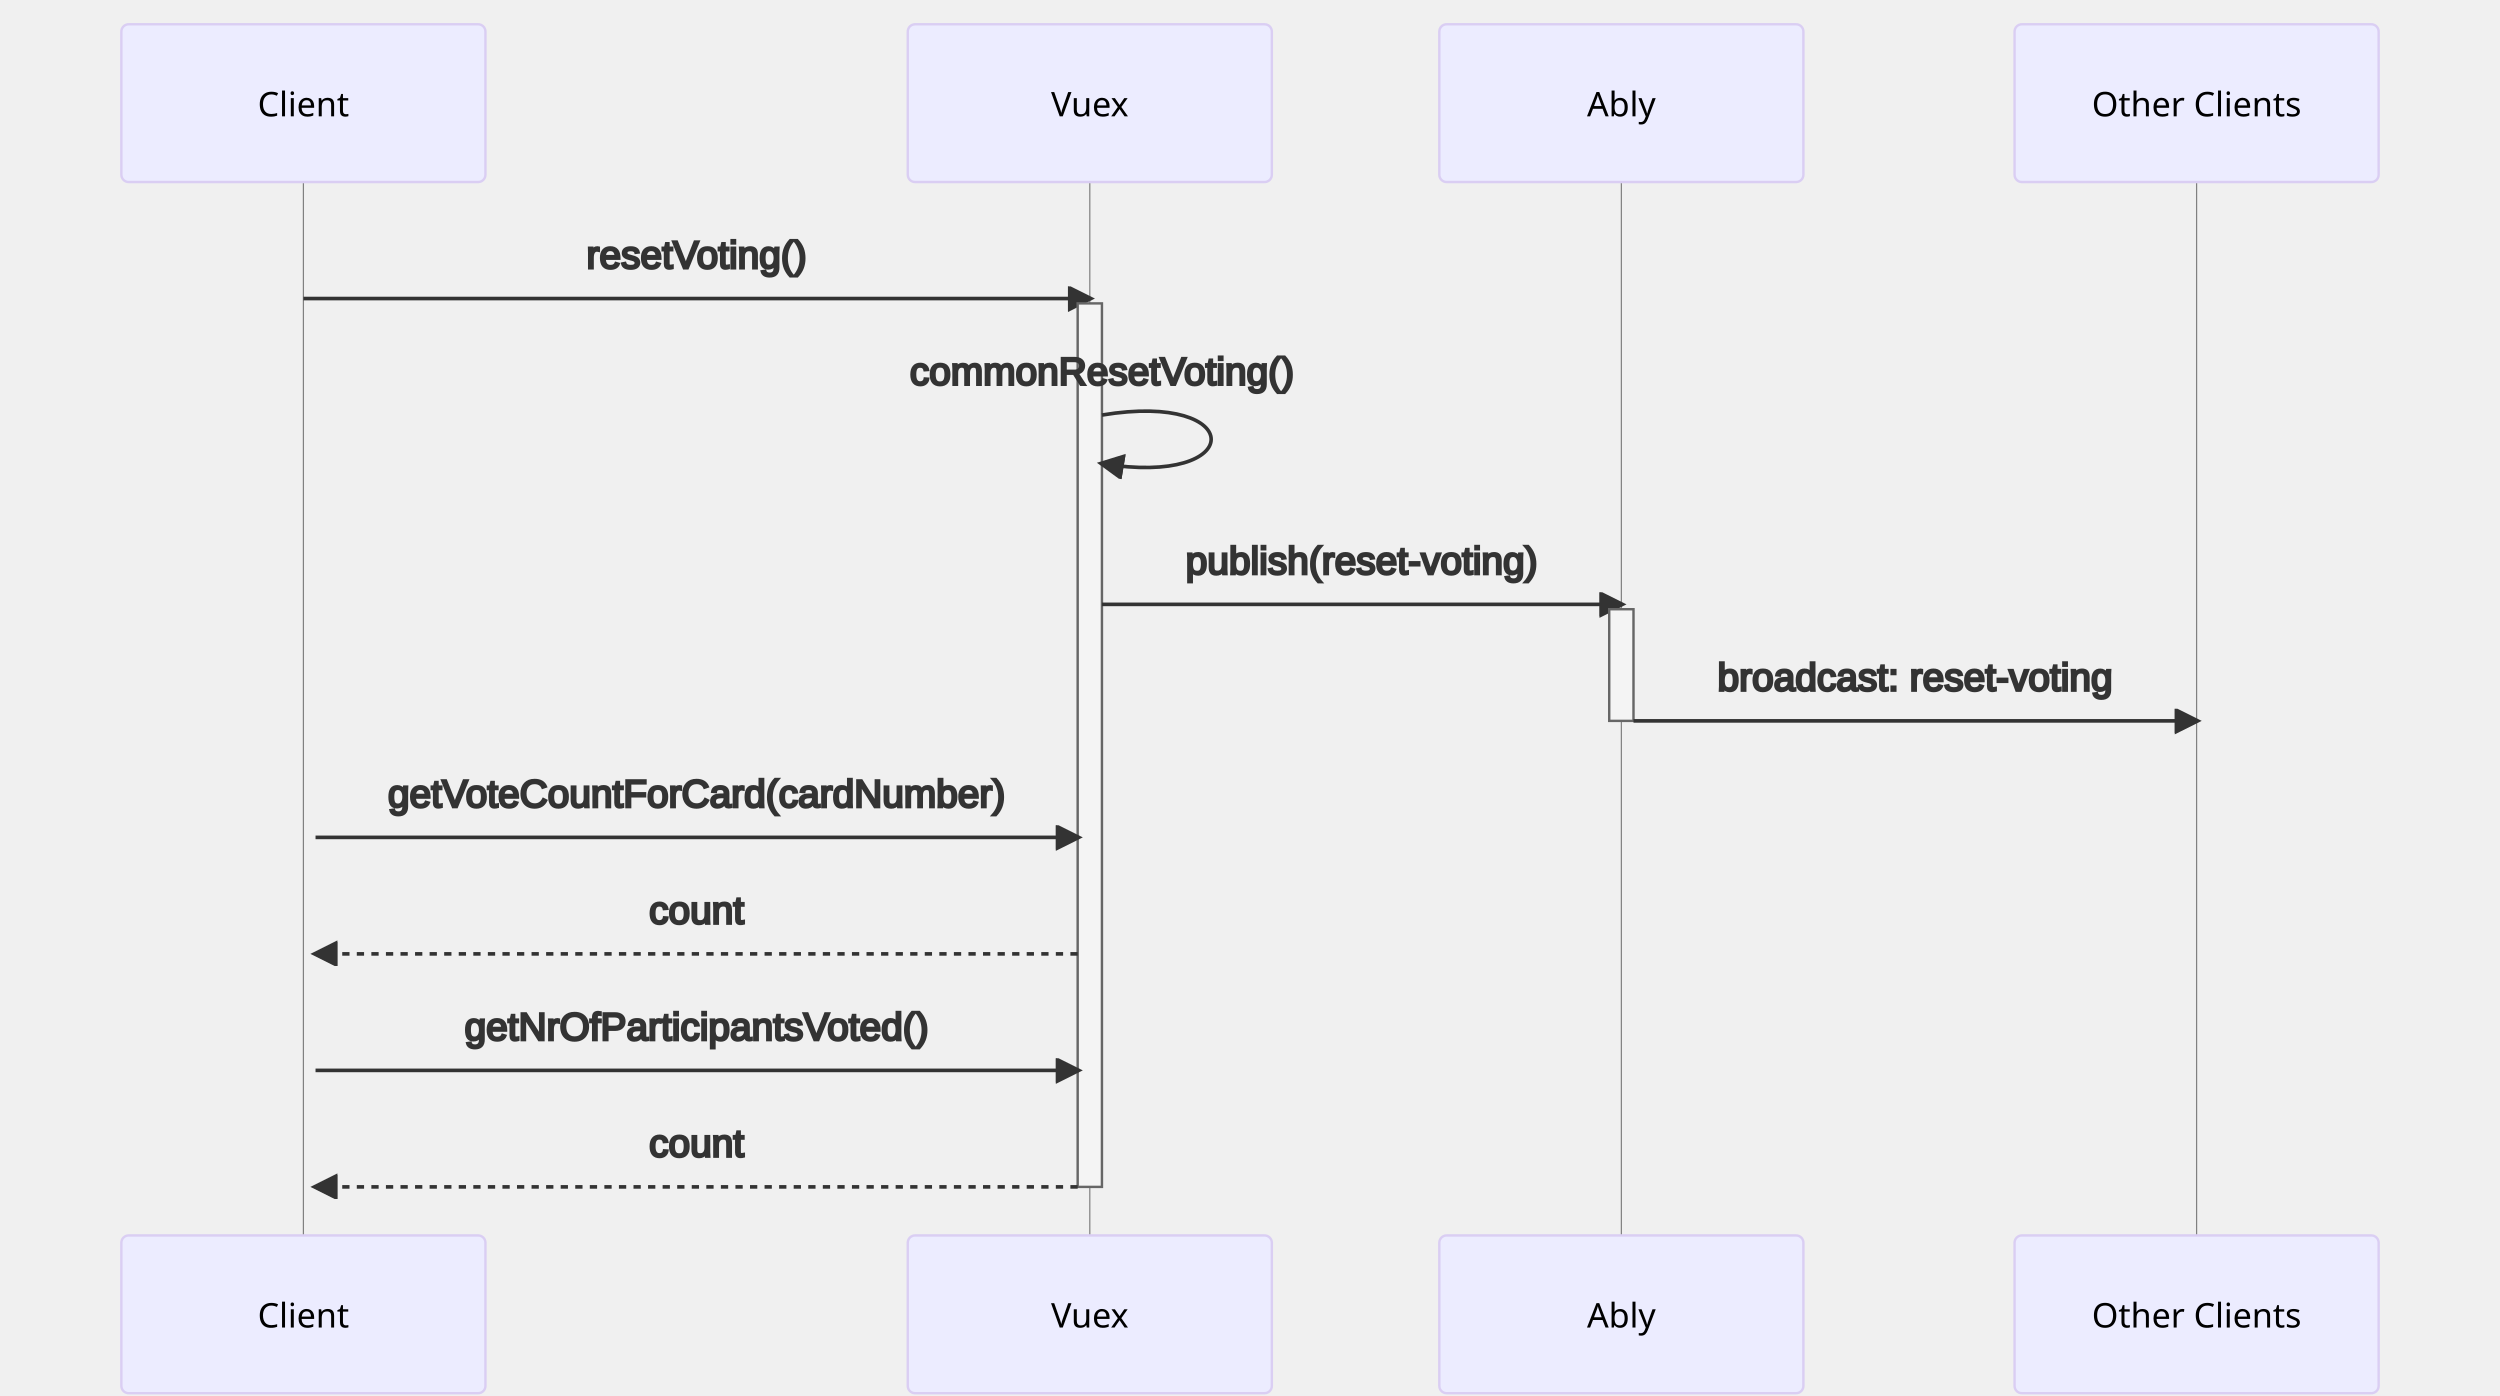
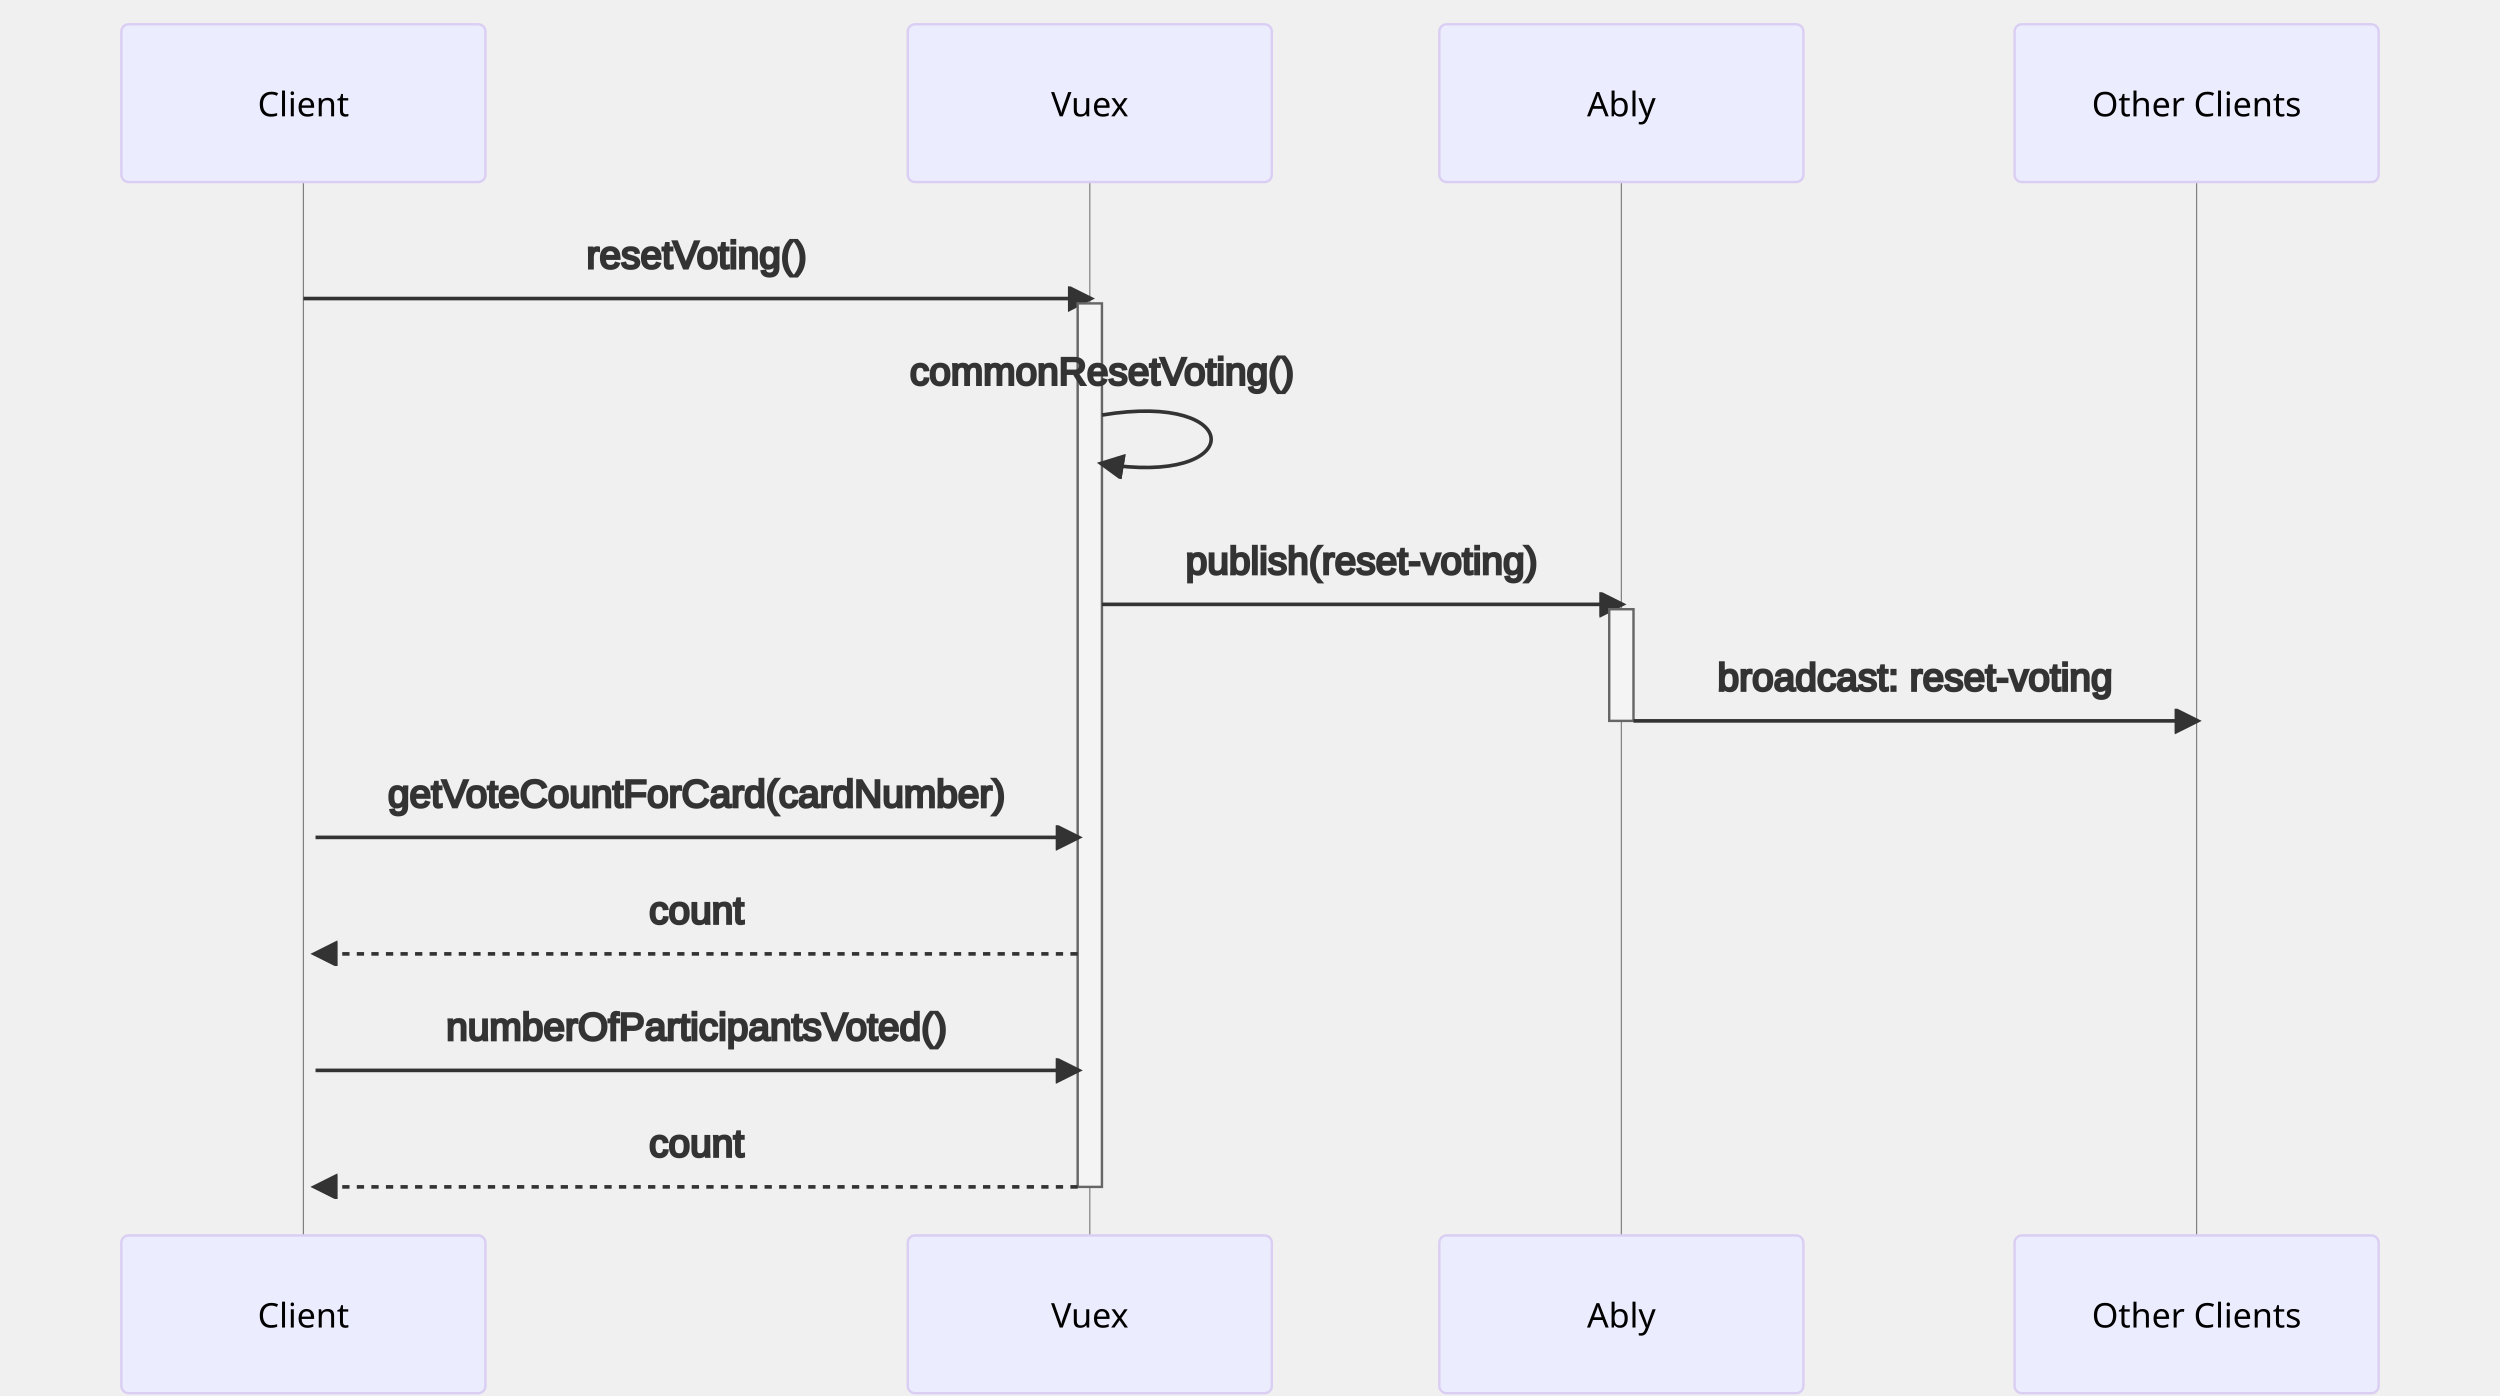
<svg xmlns="http://www.w3.org/2000/svg" id="mermaid-1640101213101" width="100%" height="575" style="max-width: 1030px;" viewBox="-50 -10 1030 575">
  <style>#mermaid-1640101213101 {font-family:"trebuchet ms",verdana,arial,sans-serif;font-size:16px;fill:#333;}#mermaid-1640101213101 .error-icon{fill:#552222;}#mermaid-1640101213101 .error-text{fill:#552222;stroke:#552222;}#mermaid-1640101213101 .edge-thickness-normal{stroke-width:2px;}#mermaid-1640101213101 .edge-thickness-thick{stroke-width:3.5px;}#mermaid-1640101213101 .edge-pattern-solid{stroke-dasharray:0;}#mermaid-1640101213101 .edge-pattern-dashed{stroke-dasharray:3;}#mermaid-1640101213101 .edge-pattern-dotted{stroke-dasharray:2;}#mermaid-1640101213101 .marker{fill:#333333;stroke:#333333;}#mermaid-1640101213101 .marker.cross{stroke:#333333;}#mermaid-1640101213101 svg{font-family:"trebuchet ms",verdana,arial,sans-serif;font-size:16px;}#mermaid-1640101213101 .actor{stroke:hsl(259.626, 59.777%, 87.902%);fill:#ECECFF;}#mermaid-1640101213101 text.actor&gt;tspan{fill:black;stroke:none;}#mermaid-1640101213101 .actor-line{stroke:grey;}#mermaid-1640101213101 .messageLine0{stroke-width:1.5;stroke-dasharray:none;stroke:#333;}#mermaid-1640101213101 .messageLine1{stroke-width:1.5;stroke-dasharray:2,2;stroke:#333;}#mermaid-1640101213101 #arrowhead path{fill:#333;stroke:#333;}#mermaid-1640101213101 .sequenceNumber{fill:white;}#mermaid-1640101213101 #sequencenumber{fill:#333;}#mermaid-1640101213101 #crosshead path{fill:#333;stroke:#333;}#mermaid-1640101213101 .messageText{fill:#333;stroke:#333;}#mermaid-1640101213101 .labelBox{stroke:hsl(259.626, 59.777%, 87.902%);fill:#ECECFF;}#mermaid-1640101213101 .labelText,#mermaid-1640101213101 .labelText&gt;tspan{fill:black;stroke:none;}#mermaid-1640101213101 .loopText,#mermaid-1640101213101 .loopText&gt;tspan{fill:black;stroke:none;}#mermaid-1640101213101 .loopLine{stroke-width:2px;stroke-dasharray:2,2;stroke:hsl(259.626, 59.777%, 87.902%);fill:hsl(259.626, 59.777%, 87.902%);}#mermaid-1640101213101 .note{stroke:#aaaa33;fill:#fff5ad;}#mermaid-1640101213101 .noteText,#mermaid-1640101213101 .noteText&gt;tspan{fill:black;stroke:none;}#mermaid-1640101213101 .activation0{fill:#f4f4f4;stroke:#666;}#mermaid-1640101213101 .activation1{fill:#f4f4f4;stroke:#666;}#mermaid-1640101213101 .activation2{fill:#f4f4f4;stroke:#666;}#mermaid-1640101213101 :root{--mermaid-font-family:"trebuchet ms",verdana,arial,sans-serif;}</style>
  <g />
  <g>
    <line id="actor93" x1="75" y1="5" x2="75" y2="564" class="actor-line" stroke-width="0.5px" stroke="#999" />
    <rect x="0" y="0" fill="#eaeaea" stroke="#666" width="150" height="65" rx="3" ry="3" class="actor" />
    <text x="75" y="32.5" dominant-baseline="central" alignment-baseline="central" class="actor" style="text-anchor: middle; font-size: 14px; font-weight: 400; font-family: Open-Sans, sans-serif;">
      <tspan x="75" dy="0">Client</tspan>
    </text>
  </g>
  <g>
    <line id="actor94" x1="399" y1="5" x2="399" y2="564" class="actor-line" stroke-width="0.5px" stroke="#999" />
    <rect x="324" y="0" fill="#eaeaea" stroke="#666" width="150" height="65" rx="3" ry="3" class="actor" />
    <text x="399" y="32.5" dominant-baseline="central" alignment-baseline="central" class="actor" style="text-anchor: middle; font-size: 14px; font-weight: 400; font-family: Open-Sans, sans-serif;">
      <tspan x="399" dy="0">Vuex</tspan>
    </text>
  </g>
  <g>
    <line id="actor95" x1="618" y1="5" x2="618" y2="564" class="actor-line" stroke-width="0.5px" stroke="#999" />
    <rect x="543" y="0" fill="#eaeaea" stroke="#666" width="150" height="65" rx="3" ry="3" class="actor" />
    <text x="618" y="32.5" dominant-baseline="central" alignment-baseline="central" class="actor" style="text-anchor: middle; font-size: 14px; font-weight: 400; font-family: Open-Sans, sans-serif;">
      <tspan x="618" dy="0">Ably</tspan>
    </text>
  </g>
  <g>
    <line id="actor96" x1="855" y1="5" x2="855" y2="564" class="actor-line" stroke-width="0.5px" stroke="#999" />
    <rect x="780" y="0" fill="#eaeaea" stroke="#666" width="150" height="65" rx="3" ry="3" class="actor" />
    <text x="855" y="32.5" dominant-baseline="central" alignment-baseline="central" class="actor" style="text-anchor: middle; font-size: 14px; font-weight: 400; font-family: Open-Sans, sans-serif;">
      <tspan x="855" dy="0">Other Clients</tspan>
    </text>
  </g>
  <defs>
    <marker id="arrowhead" refX="9" refY="5" markerUnits="userSpaceOnUse" markerWidth="12" markerHeight="12" orient="auto">
      <path d="M 0 0 L 10 5 L 0 10 z" />
    </marker>
  </defs>
  <defs>
    <marker id="crosshead" markerWidth="15" markerHeight="8" orient="auto" refX="16" refY="4">
      <path fill="black" stroke="#000000" stroke-width="1px" d="M 9,2 V 6 L16,4 Z" style="stroke-dasharray: 0, 0;" />
      <path fill="none" stroke="#000000" stroke-width="1px" d="M 0,1 L 6,7 M 6,1 L 0,7" style="stroke-dasharray: 0, 0;" />
    </marker>
  </defs>
  <defs>
    <marker id="filled-head" refX="18" refY="7" markerWidth="20" markerHeight="28" orient="auto">
      <path d="M 18,7 L9,13 L14,7 L9,1 Z" />
    </marker>
  </defs>
  <defs>
    <marker id="sequencenumber" refX="15" refY="15" markerWidth="60" markerHeight="40" orient="auto">
      <circle cx="15" cy="15" r="6" />
    </marker>
  </defs>
  <text x="237" y="80" text-anchor="middle" dominant-baseline="middle" alignment-baseline="middle" class="messageText" dy="1em" style="font-family: &quot;trebuchet ms&quot;, verdana, arial, sans-serif; font-size: 16px; font-weight: 400;">resetVoting()</text>
  <line x1="75" y1="113" x2="399" y2="113" class="messageLine0" stroke-width="2" stroke="none" marker-end="url(#arrowhead)" style="fill: none;" />
  <g />
  <g>
    <rect x="394" y="115" fill="#EDF2AE" stroke="#666" width="10" height="364" rx="0" ry="0" class="activation0" />
  </g>
  <text x="404" y="128" text-anchor="middle" dominant-baseline="middle" alignment-baseline="middle" class="messageText" dy="1em" style="font-family: &quot;trebuchet ms&quot;, verdana, arial, sans-serif; font-size: 16px; font-weight: 400;">commonResetVoting()</text>
  <path d="M 404,161 C 464,151 464,191 404,181" class="messageLine0" stroke-width="2" stroke="none" marker-end="url(#arrowhead)" style="fill: none;" />
  <text x="511" y="206" text-anchor="middle" dominant-baseline="middle" alignment-baseline="middle" class="messageText" dy="1em" style="font-family: &quot;trebuchet ms&quot;, verdana, arial, sans-serif; font-size: 16px; font-weight: 400;">publish(reset-voting)</text>
  <line x1="404" y1="239" x2="618" y2="239" class="messageLine0" stroke-width="2" stroke="none" marker-end="url(#arrowhead)" style="fill: none;" />
  <g>
    <rect x="613" y="241" fill="#EDF2AE" stroke="#666" width="10" height="46" rx="0" ry="0" class="activation0" />
  </g>
  <text x="739" y="254" text-anchor="middle" dominant-baseline="middle" alignment-baseline="middle" class="messageText" dy="1em" style="font-family: &quot;trebuchet ms&quot;, verdana, arial, sans-serif; font-size: 16px; font-weight: 400;">broadcast: reset-voting</text>
  <line x1="623" y1="287" x2="855" y2="287" class="messageLine0" stroke-width="2" stroke="none" marker-end="url(#arrowhead)" style="fill: none;" />
  <text x="237" y="302" text-anchor="middle" dominant-baseline="middle" alignment-baseline="middle" class="messageText" dy="1em" style="font-family: &quot;trebuchet ms&quot;, verdana, arial, sans-serif; font-size: 16px; font-weight: 400;">getVoteCountForCard(cardNumber)</text>
  <line x1="80" y1="335" x2="394" y2="335" class="messageLine0" stroke-width="2" stroke="none" marker-end="url(#arrowhead)" style="fill: none;" />
  <text x="237" y="350" text-anchor="middle" dominant-baseline="middle" alignment-baseline="middle" class="messageText" dy="1em" style="font-family: &quot;trebuchet ms&quot;, verdana, arial, sans-serif; font-size: 16px; font-weight: 400;">count</text>
  <line x1="394" y1="383" x2="80" y2="383" class="messageLine1" stroke-width="2" stroke="none" marker-end="url(#arrowhead)" style="stroke-dasharray: 3, 3; fill: none;" />
-   <text x="237" y="398" text-anchor="middle" dominant-baseline="middle" alignment-baseline="middle" class="messageText" dy="1em" style="font-family: &quot;trebuchet ms&quot;, verdana, arial, sans-serif; font-size: 16px; font-weight: 400;">getNrOfParticipantsVoted()</text>
+   <text x="237" y="398" text-anchor="middle" dominant-baseline="middle" alignment-baseline="middle" class="messageText" dy="1em" style="font-family: &quot;trebuchet ms&quot;, verdana, arial, sans-serif; font-size: 16px; font-weight: 400;">numberOfParticipantsVoted()</text>
  <line x1="80" y1="431" x2="394" y2="431" class="messageLine0" stroke-width="2" stroke="none" marker-end="url(#arrowhead)" style="fill: none;" />
  <text x="237" y="446" text-anchor="middle" dominant-baseline="middle" alignment-baseline="middle" class="messageText" dy="1em" style="font-family: &quot;trebuchet ms&quot;, verdana, arial, sans-serif; font-size: 16px; font-weight: 400;">count</text>
  <line x1="394" y1="479" x2="80" y2="479" class="messageLine1" stroke-width="2" stroke="none" marker-end="url(#arrowhead)" style="stroke-dasharray: 3, 3; fill: none;" />
  <g>
    <rect x="0" y="499" fill="#eaeaea" stroke="#666" width="150" height="65" rx="3" ry="3" class="actor" />
    <text x="75" y="531.5" dominant-baseline="central" alignment-baseline="central" class="actor" style="text-anchor: middle; font-size: 14px; font-weight: 400; font-family: Open-Sans, sans-serif;">
      <tspan x="75" dy="0">Client</tspan>
    </text>
  </g>
  <g>
    <rect x="324" y="499" fill="#eaeaea" stroke="#666" width="150" height="65" rx="3" ry="3" class="actor" />
    <text x="399" y="531.5" dominant-baseline="central" alignment-baseline="central" class="actor" style="text-anchor: middle; font-size: 14px; font-weight: 400; font-family: Open-Sans, sans-serif;">
      <tspan x="399" dy="0">Vuex</tspan>
    </text>
  </g>
  <g>
    <rect x="543" y="499" fill="#eaeaea" stroke="#666" width="150" height="65" rx="3" ry="3" class="actor" />
    <text x="618" y="531.5" dominant-baseline="central" alignment-baseline="central" class="actor" style="text-anchor: middle; font-size: 14px; font-weight: 400; font-family: Open-Sans, sans-serif;">
      <tspan x="618" dy="0">Ably</tspan>
    </text>
  </g>
  <g>
    <rect x="780" y="499" fill="#eaeaea" stroke="#666" width="150" height="65" rx="3" ry="3" class="actor" />
    <text x="855" y="531.5" dominant-baseline="central" alignment-baseline="central" class="actor" style="text-anchor: middle; font-size: 14px; font-weight: 400; font-family: Open-Sans, sans-serif;">
      <tspan x="855" dy="0">Other Clients</tspan>
    </text>
  </g>
</svg>
